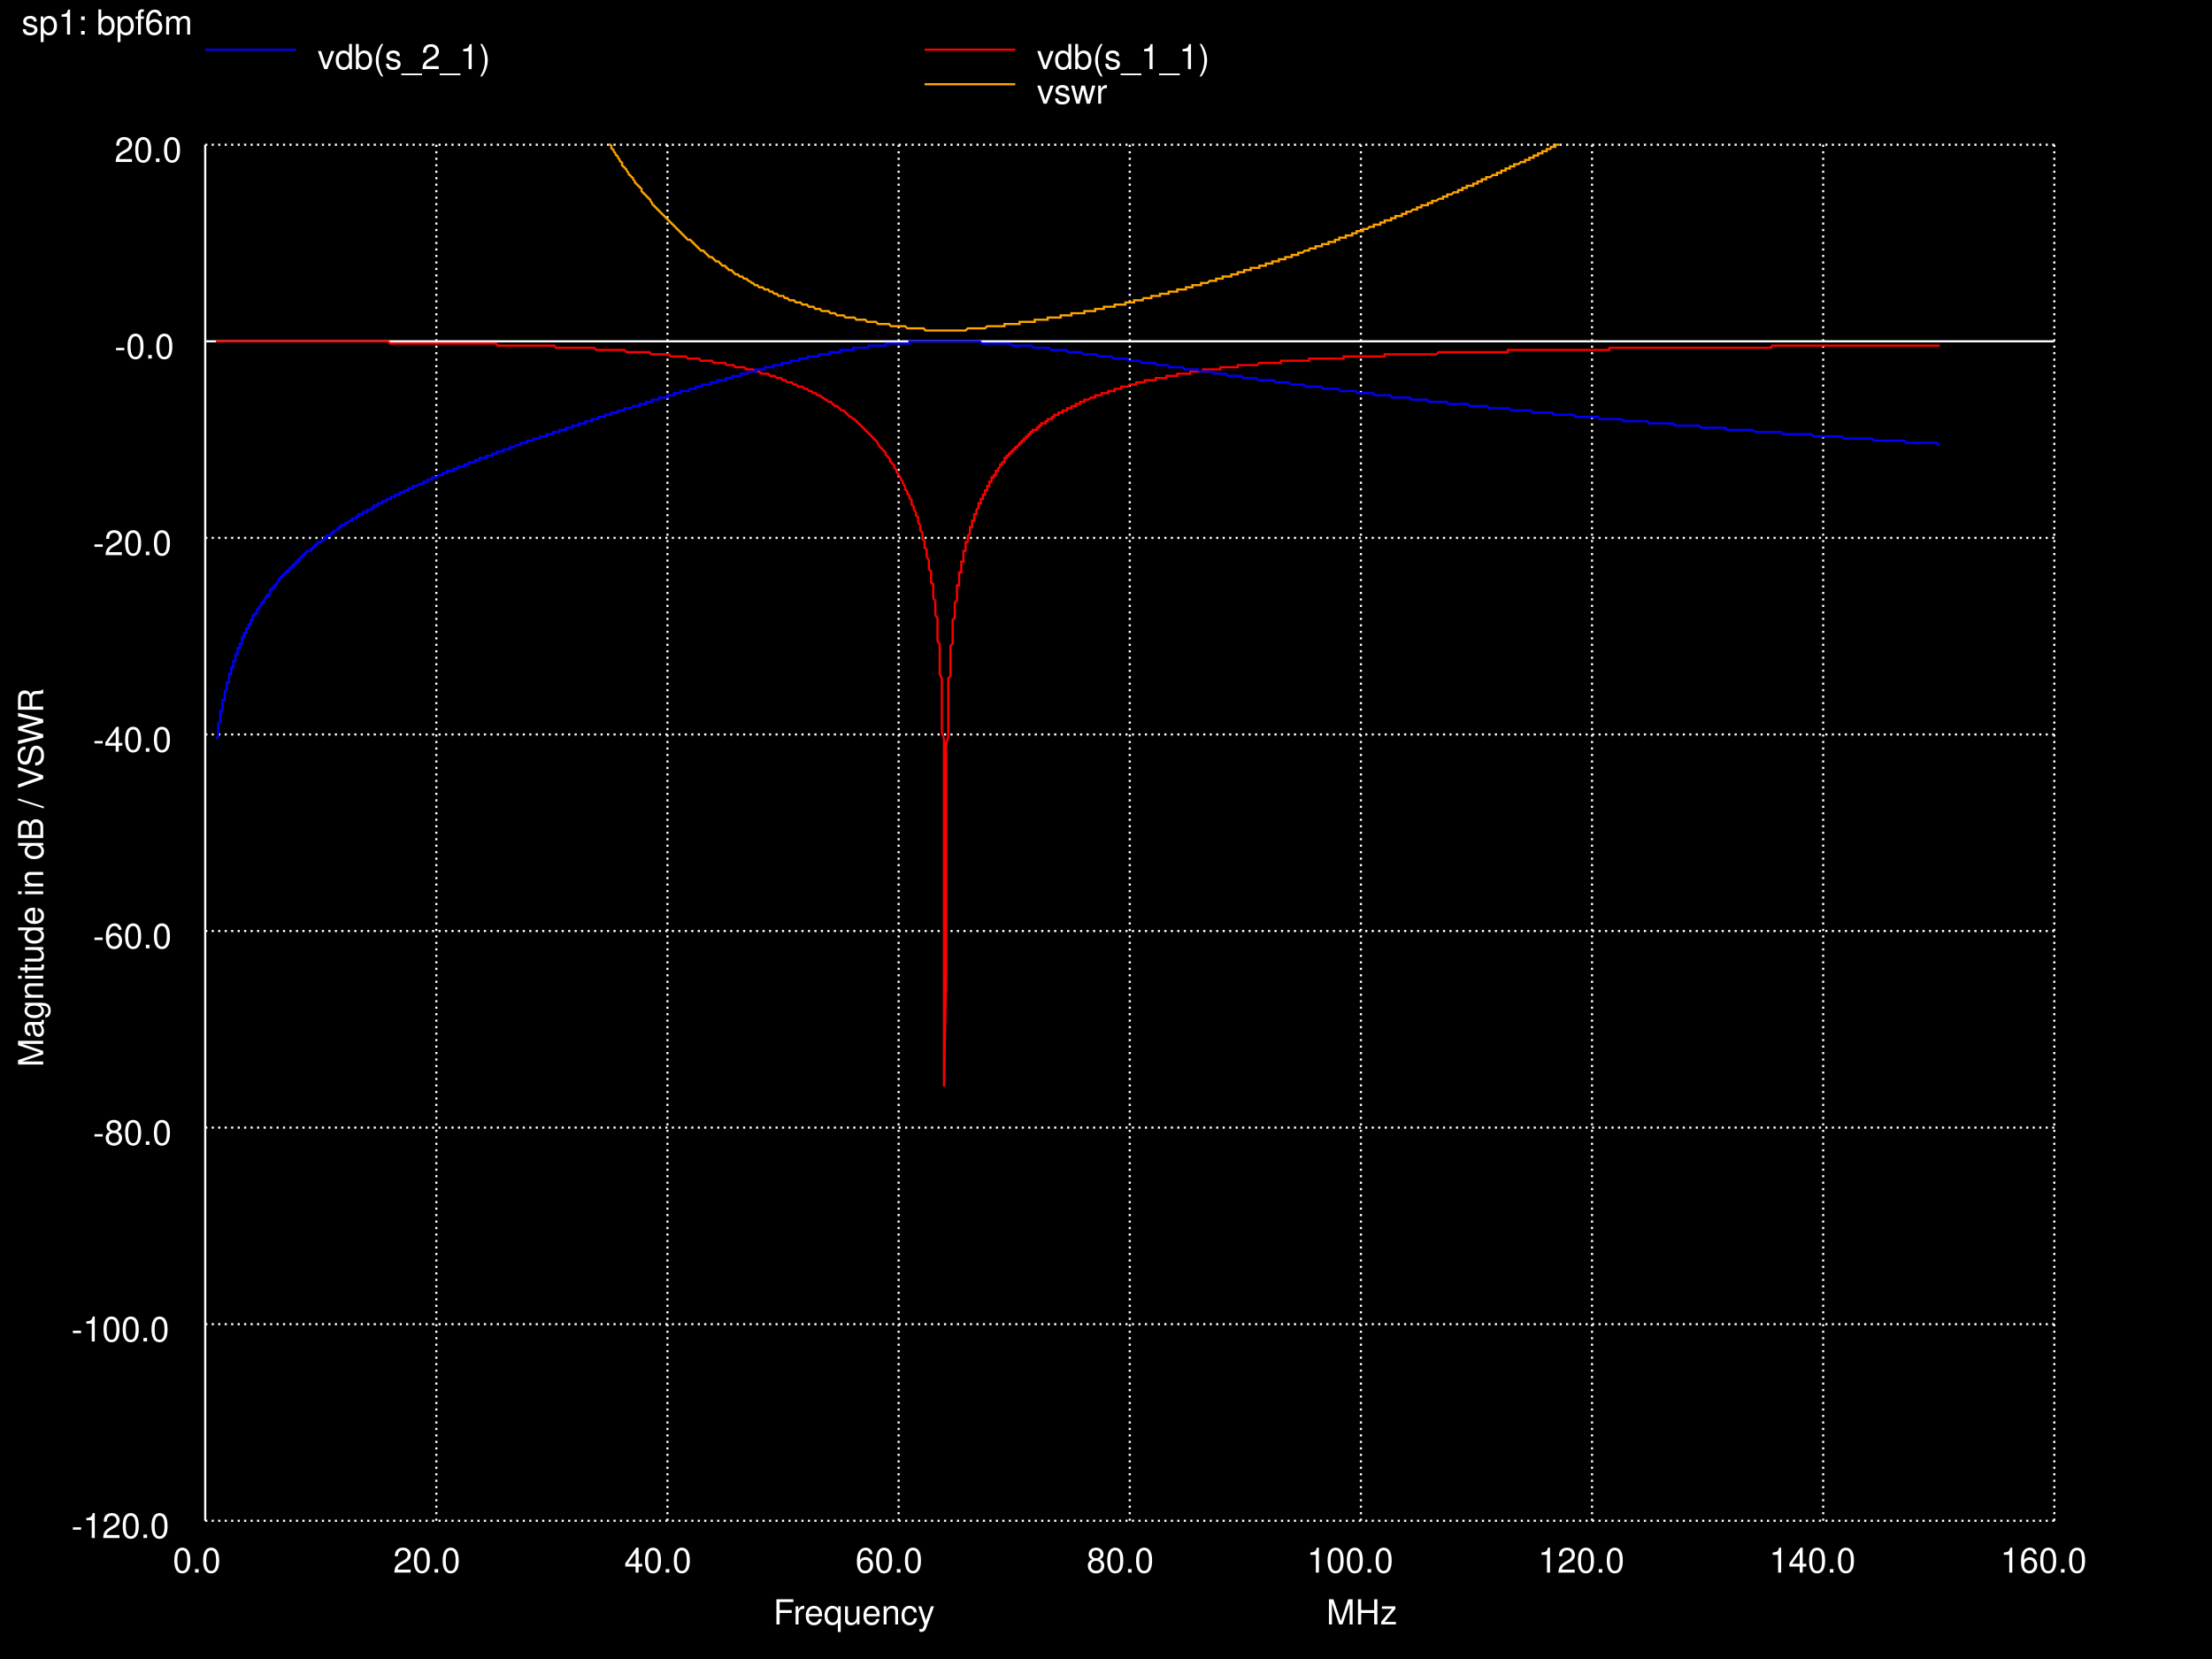
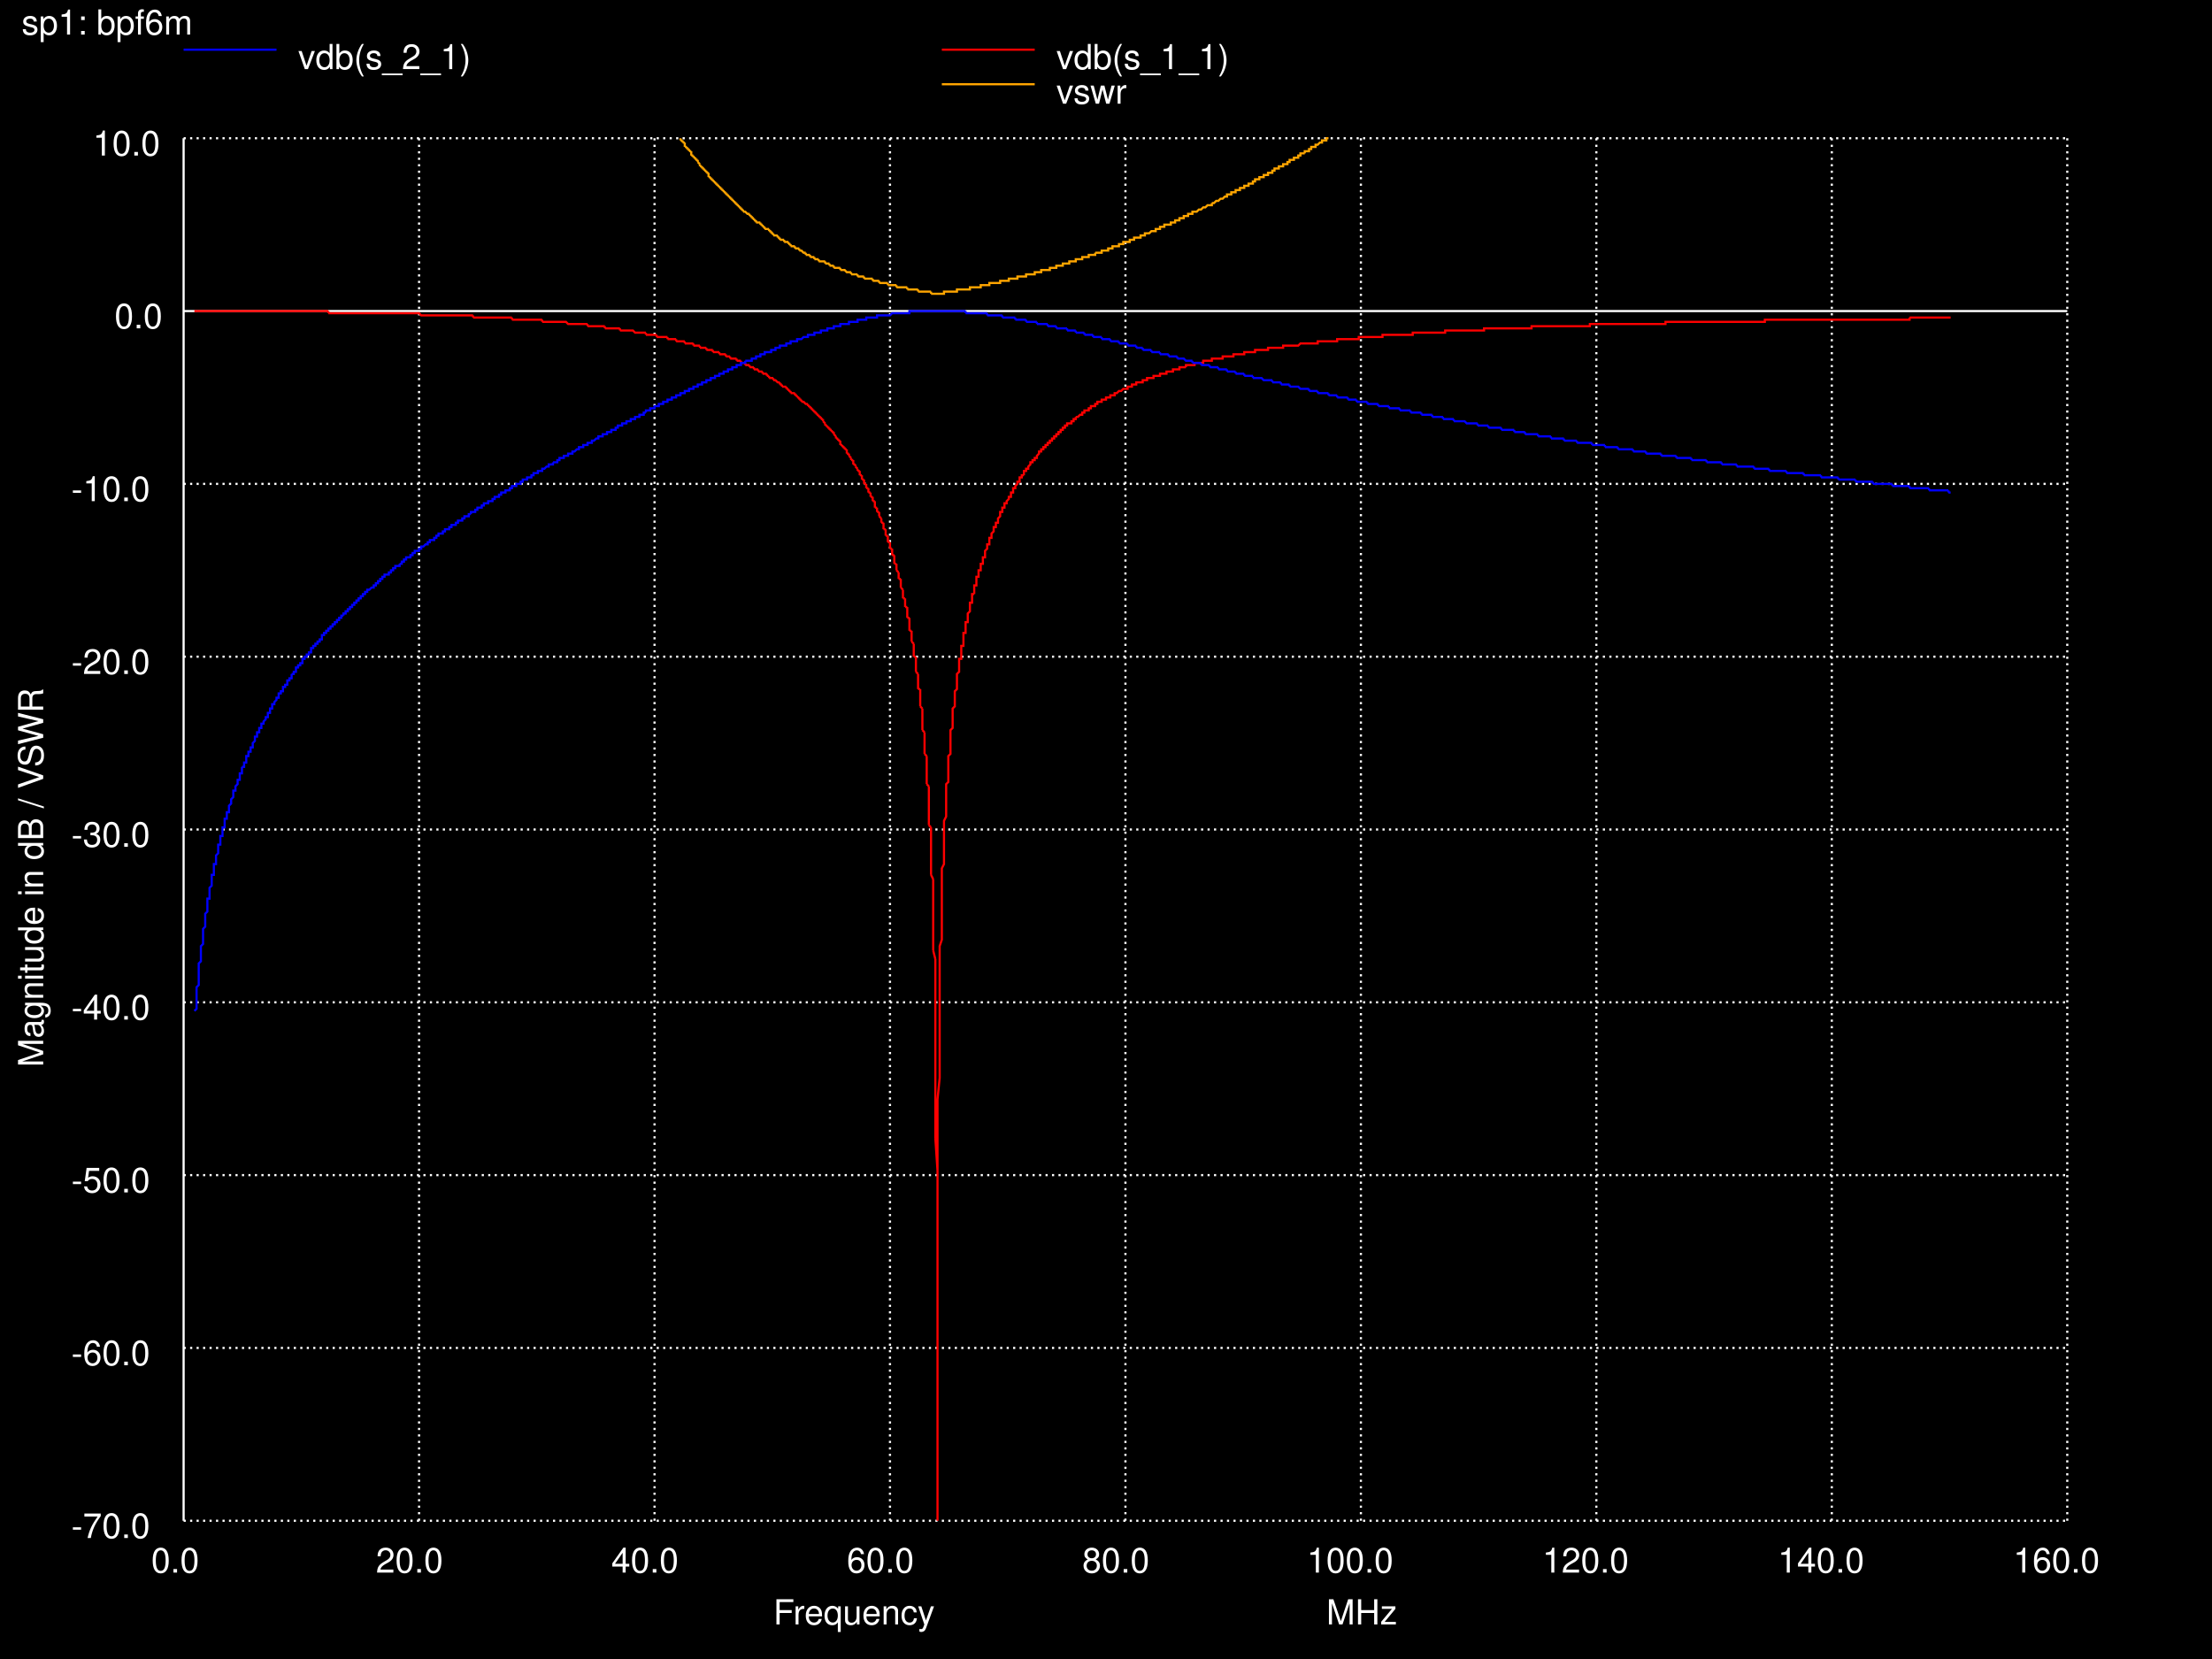
<svg xmlns="http://www.w3.org/2000/svg" version="1.1" width="100%" height="100%" viewBox="0 0 1024 768" style="fill: none; font-family: Helvetica;  font: Helvetica; ">
  <rect x="0" y="0" width="1024" height="768" fill="black" stroke="none" />
  <text stroke="none" fill="white" font-size="16" x="358" y="752">
Frequency
</text>
  <text transform="rotate(-90, 20, 494)" stroke="none" fill="white" font-size="16" x="20" y="494">
Magnitude in dB / VSWR
</text>
  <text stroke="none" fill="white" font-size="16" x="10" y="16">
sp1: bpf6m
</text>
-   <path stroke="white" d="M95 704l0 -637" />
-   <text stroke="none" fill="white" font-size="16" x="80" y="728">
+   <path stroke="white" d="M85 704l0 -640" />
+   <text stroke="none" fill="white" font-size="16" x="70" y="728">
0.0
</text>
-   <path stroke="white" stroke-dasharray="1,2" d="M202 704l0 -637" />
-   <text stroke="none" fill="white" font-size="16" x="182" y="728">
+   <path stroke="white" stroke-dasharray="1,2" d="M194 704l0 -640" />
+   <text stroke="none" fill="white" font-size="16" x="174" y="728">
20.0
</text>
-   <path stroke="white" stroke-dasharray="1,2" d="M309 704l0 -637" />
-   <text stroke="none" fill="white" font-size="16" x="289" y="728">
+   <path stroke="white" stroke-dasharray="1,2" d="M303 704l0 -640" />
+   <text stroke="none" fill="white" font-size="16" x="283" y="728">
40.0
</text>
-   <path stroke="white" stroke-dasharray="1,2" d="M416 704l0 -637" />
-   <text stroke="none" fill="white" font-size="16" x="396" y="728">
+   <path stroke="white" stroke-dasharray="1,2" d="M412 704l0 -640" />
+   <text stroke="none" fill="white" font-size="16" x="392" y="728">
60.0
</text>
-   <path stroke="white" stroke-dasharray="1,2" d="M523 704l0 -637" />
-   <text stroke="none" fill="white" font-size="16" x="503" y="728">
+   <path stroke="white" stroke-dasharray="1,2" d="M521 704l0 -640" />
+   <text stroke="none" fill="white" font-size="16" x="501" y="728">
80.0
</text>
-   <path stroke="white" stroke-dasharray="1,2" d="M630 704l0 -637" />
+   <path stroke="white" stroke-dasharray="1,2" d="M630 704l0 -640" />
  <text stroke="none" fill="white" font-size="16" x="605" y="728">
100.0
</text>
-   <path stroke="white" stroke-dasharray="1,2" d="M737 704l0 -637" />
-   <text stroke="none" fill="white" font-size="16" x="712" y="728">
+   <path stroke="white" stroke-dasharray="1,2" d="M739 704l0 -640" />
+   <text stroke="none" fill="white" font-size="16" x="714" y="728">
120.0
</text>
-   <path stroke="white" stroke-dasharray="1,2" d="M844 704l0 -637" />
-   <text stroke="none" fill="white" font-size="16" x="819" y="728">
+   <path stroke="white" stroke-dasharray="1,2" d="M848 704l0 -640" />
+   <text stroke="none" fill="white" font-size="16" x="823" y="728">
140.0
</text>
-   <path stroke="white" stroke-dasharray="1,2" d="M951 704l0 -637" />
-   <text stroke="none" fill="white" font-size="16" x="926" y="728">
+   <path stroke="white" stroke-dasharray="1,2" d="M957 704l0 -640" />
+   <text stroke="none" fill="white" font-size="16" x="932" y="728">
160.0
</text>
  <text stroke="none" fill="white" font-size="16" x="614" y="752">
MHz
</text>
-   <path stroke="white" stroke-dasharray="1,2" d="M95 704l856 0" />
+   <path stroke="white" stroke-dasharray="1,2" d="M85 704l872 0" />
  <text stroke="none" fill="white" font-size="16" x="33" y="712">
- -120.0
+ -70.0
</text>
-   <path stroke="white" stroke-dasharray="1,2" d="M95 613l856 0" />
-   <text stroke="none" fill="white" font-size="16" x="33" y="621">
- -100.0
- </text>
-   <path stroke="white" stroke-dasharray="1,2" d="M95 522l856 0" />
-   <text stroke="none" fill="white" font-size="16" x="43" y="530">
- -80.0
- </text>
-   <path stroke="white" stroke-dasharray="1,2" d="M95 431l856 0" />
-   <text stroke="none" fill="white" font-size="16" x="43" y="439">
+   <path stroke="white" stroke-dasharray="1,2" d="M85 624l872 0" />
+   <text stroke="none" fill="white" font-size="16" x="33" y="632">
-60.0
</text>
-   <path stroke="white" stroke-dasharray="1,2" d="M95 340l856 0" />
-   <text stroke="none" fill="white" font-size="16" x="43" y="348">
+   <path stroke="white" stroke-dasharray="1,2" d="M85 544l872 0" />
+   <text stroke="none" fill="white" font-size="16" x="33" y="552">
+ -50.0
+ </text>
+   <path stroke="white" stroke-dasharray="1,2" d="M85 464l872 0" />
+   <text stroke="none" fill="white" font-size="16" x="33" y="472">
-40.0
</text>
-   <path stroke="white" stroke-dasharray="1,2" d="M95 249l856 0" />
-   <text stroke="none" fill="white" font-size="16" x="43" y="257">
+   <path stroke="white" stroke-dasharray="1,2" d="M85 384l872 0" />
+   <text stroke="none" fill="white" font-size="16" x="33" y="392">
+ -30.0
+ </text>
+   <path stroke="white" stroke-dasharray="1,2" d="M85 304l872 0" />
+   <text stroke="none" fill="white" font-size="16" x="33" y="312">
-20.0
</text>
-   <path stroke="white" d="M95 158l856 0" />
-   <text stroke="none" fill="white" font-size="16" x="53" y="166">
- -0.0
+   <path stroke="white" stroke-dasharray="1,2" d="M85 224l872 0" />
+   <text stroke="none" fill="white" font-size="16" x="33" y="232">
+ -10.0
</text>
-   <path stroke="white" stroke-dasharray="1,2" d="M95 67l856 0" />
-   <text stroke="none" fill="white" font-size="16" x="53" y="75">
- 20.0
+   <path stroke="white" d="M85 144l872 0" />
+   <text stroke="none" fill="white" font-size="16" x="53" y="152">
+ 0.0
+ </text>
+   <path stroke="white" stroke-dasharray="1,2" d="M85 64l872 0" />
+   <text stroke="none" fill="white" font-size="16" x="43" y="72">
+ 10.0
</text>
  <text stroke="none" fill="white" font-size="16" x="10" y="32">
     
</text>
-   <path stroke="red" d="M428 23l42 0" />
-   <text stroke="none" fill="white" font-size="16" x="480" y="32">
+   <path stroke="red" d="M436 23l43 0" />
+   <text stroke="none" fill="white" font-size="16" x="489" y="32">
vdb(s_1_1)
</text>
-   <path stroke="red" d="M100 158l80 0M180 159l0 -1M180 159l50 0M230 160l0 -1M230 160l27 0M257 161l0 -1M257 161l18 0 1 1 13 0 1 1 11 0M301 164l0 -1M301 164l9 0M310 165l0 -1M310 165l8 0M318 166l0 -1M318 166l6 0M324 167l0 -1M324 167l6 0M330 168l0 -1" />
-   <path stroke="red" d="M330 168l6 0M336 169l0 -1M336 169l4 0M340 170l0 -1M340 170l5 0M345 171l0 -1M345 171l4 0M349 172l0 -1M349 172l3 0M352 173l0 -1M352 173l4 0M356 174l0 -1M356 174l3 0M359 175l0 -1M359 175l3 0M362 176l0 -1M362 176l2 0M364 177l0 -1" />
-   <path stroke="red" d="M364 177l3 0M367 178l0 -1M367 178l2 0M369 179l0 -1M369 179l3 0M372 180l0 -1M372 180l2 0M374 181l0 -1M374 181l2 0M376 182l0 -1M376 182l2 0M378 183l0 -1M378 183l2 0M380 184l0 -1M380 184l1 0 1 1 1 0M383 186l0 -1M383 186l2 0" />
-   <path stroke="red" d="M385 187l0 -1M385 187l1 0M386 188l0 -1M386 188l2 0M388 189l0 -1M388 189l1 0M389 190l0 -1M389 190l2 0M391 191l0 -1M391 191l1 0M392 192l0 -1M392 192l1 0M393 193l0 -1M393 193l1 0 1 1 1 0M396 195l0 -1M396 195l1 0M397 196l0 -1" />
-   <path stroke="red" d="M397 196l1 0M398 197l0 -1M398 197l1 0M399 198l0 -1M399 198l1 0M400 199l0 -1M400 199l1 0M401 200l0 -1M401 200l1 0M402 201l0 -1M402 201l1 0M403 202l0 -1M403 202l1 0M404 203l0 -1M404 203l1 0M405 204l0 -1M405 204l1 0M406 205l0 -1" />
-   <path stroke="red" d="M406 205l1 1M407 207l0 -1M407 207l1 0M408 208l0 -1M408 208l1 0M409 209l0 -1M409 209l1 0M410 211l0 -2M410 211l1 0M411 212l0 -1M411 212l1 0M412 214l0 -2M412 214l1 0M413 215l0 -1M413 215l1 0M414 217l0 -2M414 217l1 0M415 219l0 -2" />
-   <path stroke="red" d="M415 219l1 0M416 220l0 -1M416 220l1 1M417 222l0 -1M417 222l1 1M418 224l0 -1M418 224l1 1M419 227l0 -2M419 227l1 0M420 229l0 -2M420 229l1 0M421 231l0 -2M421 231l1 0M422 234l0 -3M422 234l1 0M423 236l0 -2M423 236l1 1M424 239l0 -2" />
-   <path stroke="red" d="M424 239l1 0M425 242l0 -3M425 242l1 1M426 246l0 -3M426 246l1 0M427 250l0 -4M427 250l1 0M428 254l0 -4M428 254l1 0M429 258l0 -4M429 258l1 1M430 264l0 -5M430 264l1 0M431 270l0 -6M431 270l1 0M432 277l0 -7M432 277l1 1M433 285l0 -7" />
-   <path stroke="red" d="M433 285l1 1M434 297l0 -11M434 297l1 1M435 312l0 -14M435 312l1 2M436 339l0 -25M436 339l1 3M437 503l0 -161M437 503l1 -53 0 -106 1 -3 0 -27 1 -1 0 -14 1 -1 0 -11 1 -1 0 -7 1 -1 0 -7 1 0 0 -6 1 0 0 -5 1 0 0 -5 1 0 0 -4 1 0" />
-   <path stroke="red" d="M448 251l0 -3 1 -1 0 -3 1 0 0 -3 1 0 0 -3 1 0 0 -2 1 -1 0 -2 1 0 0 -2 1 0 0 -2 1 0 0 -2 1 0 0 -2 1 0 0 -2 1 0 0 -2 1 0 0 -1 1 0 0 -2 1 0 0 -1 1 -1 0 -1 1 0 0 -1 1 0 0 -2 1 0 0 -1 1 0 0 -1 1 0 0 -1 1 0 0 -1 1 0 0 -1 1 0 0 -1" />
-   <path stroke="red" d="M471 206l1 0 0 -1 1 0 0 -1 1 0 0 -1 1 0 0 -1 1 0 0 -1 1 0 0 -1 1 0 0 -1 2 0 0 -1 1 0 0 -1 1 0 0 -1 2 0 0 -1 1 0 0 -1 2 0 0 -1 1 0 0 -1 2 0 0 -1 2 0 0 -1 2 0 0 -1 2 0 0 -1 2 0 0 -1 2 0 0 -1 2 0 0 -1 2 0 1 -1 2 0 0 -1 3 0" />
-   <path stroke="red" d="M510 183l0 -1 3 0 0 -1 3 0 0 -1 3 0 0 -1 3 0 1 -1 3 0 0 -1 4 0 0 -1 5 0 0 -1 5 0 0 -1 5 0 0 -1 6 0 0 -1 6 0 0 -1 8 0 0 -1 8 0 0 -1 9 0 1 -1 10 0 0 -1 13 0 0 -1 16 0 0 -1 19 0 0 -1 24 0 1 -1 32 0 0 -1 47 0 0 -1 75 0 0 -1" />
-   <path stroke="red" d="M820 160l78 0" />
-   <path stroke="blue" d="M95 23l42 0" />
-   <text stroke="none" fill="white" font-size="16" x="147" y="32">
+   <path stroke="red" d="M90 144l62 0M152 145l0 -1M152 145l42 0 1 1 24 0M219 147l0 -1M219 147l18 0M237 148l0 -1M237 148l14 0M251 149l0 -1M251 149l11 0 1 1 9 0M272 151l0 -1M272 151l8 0M280 152l0 -1M280 152l7 0M287 153l0 -1M287 153l6 0 1 1 5 0M299 155l0 -1" />
+   <path stroke="red" d="M299 155l5 0M304 156l0 -1M304 156l5 0M309 157l0 -1M309 157l4 0M313 158l0 -1M313 158l4 0M317 159l0 -1M317 159l4 0M321 160l0 -1M321 160l3 0M324 161l0 -1M324 161l3 0M327 162l0 -1M327 162l3 0M330 163l0 -1M330 163l3 0M333 164l0 -1" />
+   <path stroke="red" d="M333 164l3 0M336 165l0 -1M336 165l2 0M338 166l0 -1M338 166l3 0M341 167l0 -1M341 167l2 0M343 168l0 -1M343 168l2 0M345 169l0 -1M345 169l2 0M347 170l0 -1M347 170l2 0M349 171l0 -1M349 171l2 0M351 172l0 -1M351 172l2 0M353 173l0 -1" />
+   <path stroke="red" d="M353 173l2 0M355 174l0 -1M355 174l1 0M356 175l0 -1M356 175l2 0M358 176l0 -1M358 176l1 0 1 1 1 0M361 178l0 -1M361 178l1 0M362 179l0 -1M362 179l2 0M364 180l0 -1M364 180l1 0M365 181l0 -1M365 181l1 0M366 182l0 -1M366 182l2 0" />
+   <path stroke="red" d="M368 183l0 -1M368 183l1 0M369 184l0 -1M369 184l1 0M370 185l0 -1M370 185l1 0M371 186l0 -1M371 186l1 0 1 1 1 0M374 188l0 -1M374 188l1 0M375 189l0 -1M375 189l1 0M376 190l0 -1M376 190l1 0M377 191l0 -1M377 191l1 0M378 192l0 -1" />
+   <path stroke="red" d="M378 192l1 0M379 193l0 -1M379 193l1 0M380 194l0 -1M380 194l1 0M381 195l0 -1M381 195l1 1M382 197l0 -1M382 197l1 0M383 198l0 -1M383 198l1 0M384 199l0 -1M384 199l1 0M385 200l0 -1M385 200l1 0M386 201l0 -1M386 201l1 1M387 203l0 -1" />
+   <path stroke="red" d="M387 203l1 0M388 204l0 -1M388 204l1 0M389 206l0 -2M389 206l1 0M390 207l0 -1M390 207l1 0M391 208l0 -1M391 208l1 0M392 210l0 -2M392 210l1 0M393 211l0 -1M393 211l1 1M394 213l0 -1M394 213l1 0M395 215l0 -2M395 215l1 0M396 216l0 -1" />
+   <path stroke="red" d="M396 216l1 1M397 218l0 -1M397 218l1 0M398 220l0 -2M398 220l1 0M399 222l0 -2M399 222l1 0M400 224l0 -2M400 224l1 0M401 226l0 -2M401 226l1 0M402 228l0 -2M402 228l1 0M403 230l0 -2M403 230l1 0M404 232l0 -2M404 232l1 0M405 235l0 -3" />
+   <path stroke="red" d="M405 235l1 0M406 237l0 -2M406 237l1 0M407 239l0 -2M407 239l1 1M408 242l0 -2M408 242l1 0M409 245l0 -3M409 245l1 0M410 248l0 -3M410 248l1 0M411 251l0 -3M411 251l1 0M412 254l0 -3M412 254l1 0M413 257l0 -3M413 257l1 0M414 261l0 -4" />
+   <path stroke="red" d="M414 261l1 0M415 264l0 -3M415 264l1 1M416 268l0 -3M416 268l1 0M417 272l0 -4M417 272l1 1M418 277l0 -4M418 277l1 0M419 281l0 -4M419 281l1 0M420 286l0 -5M420 286l1 0M421 292l0 -6M421 292l1 0M422 297l0 -5M422 297l1 1M423 304l0 -6" />
+   <path stroke="red" d="M423 304l1 0M424 311l0 -7M424 311l1 1M425 319l0 -7M425 319l1 0M426 327l0 -8M426 327l1 1M427 338l0 -10M427 338l1 1M428 349l0 -10M428 349l1 1M429 363l0 -13M429 363l1 1M430 382l0 -18M430 382l1 1M431 405l0 -22M431 405l1 2M432 440l0 -33" />
+   <path stroke="red" d="M432 440l1 4M433 527l0 -83M433 527l1 15M434 704l0 -195 1 -10 0 -61 1 -3 0 -33 1 -2 0 -20 1 -2 0 -15 1 -1 0 -12 1 -1 0 -11 1 -1 0 -9 1 -1 0 -7 1 -1 0 -7 1 -1 0 -6 1 0 0 -6 1 0 0 -6 1 0 0 -5 1 0 0 -4 1 -1 0 -4 1 0 0 -4 1 0" />
+   <path stroke="red" d="M451 275l0 -4 1 0 0 -4 1 0 0 -3 1 0 0 -3 1 0 0 -3 1 0 0 -3 1 -1 0 -2 1 0 0 -3 1 0 0 -2 1 -1 0 -2 1 0 0 -2 1 0 0 -2 1 -1 0 -2 1 0 0 -2 1 0 0 -2 1 0 0 -1 1 -1 0 -1 1 0 0 -2 1 0 0 -2 1 0 0 -1 1 -1 0 -1 1 0 0 -2 1 0 0 -1 1 0" />
+   <path stroke="red" d="M474 220l0 -2 1 0 0 -1 1 0 0 -1 1 -1 0 -1 1 0 0 -1 1 0 0 -1 1 0 0 -1 1 -1 0 -1 1 0 0 -1 1 0 0 -1 1 0 0 -1 1 0 0 -1 1 0 0 -1 1 0 0 -1 1 0 0 -1 1 0 0 -1 1 0 0 -1 1 0 0 -1 1 0 0 -1 1 0 0 -1 1 0 0 -1 2 0 0 -1 1 0 0 -1 1 0 0 -1" />
+   <path stroke="red" d="M498 193l1 0 1 -1 1 0 0 -1 1 0 0 -1 2 0 0 -1 1 0 0 -1 2 0 0 -1 1 0 0 -1 2 0 0 -1 2 0 0 -1 2 0 0 -1 2 0 0 -1 1 0 1 -1 1 0 1 -1 2 0 0 -1 2 0 0 -1 2 0 0 -1 3 0 0 -1 2 0 0 -1 3 0 0 -1 3 0 0 -1 3 0 0 -1 3 0 0 -1 3 0 0 -1 3 0" />
+   <path stroke="red" d="M549 170l0 -1 4 0 0 -1 4 0 0 -1 4 0 0 -1 5 0 0 -1 5 0 0 -1 5 0 0 -1 5 0 0 -1 6 0 0 -1 7 0 0 -1 7 0 1 -1 8 0 0 -1 9 0 0 -1 10 0 0 -1 11 0 0 -1 14 0 0 -1 15 0 0 -1 18 0 0 -1 22 0 0 -1 27 0 0 -1 35 0 0 -1 46 0 0 -1 67 0 0 -1" />
+   <path stroke="red" d="M884 147l19 0" />
+   <path stroke="blue" d="M85 23l43 0" />
+   <text stroke="none" fill="white" font-size="16" x="138" y="32">
vdb(s_2_1)
</text>
-   <path stroke="blue" d="M100 342l1 -1 0 -6 1 -1 0 -5 1 0 0 -5 1 0 0 -4 1 -1 0 -3 1 0 0 -4 1 0 0 -3 1 0 0 -3 1 0 0 -3 1 0 0 -3 1 0 0 -2 1 0 0 -3 1 0 0 -2 1 0 0 -2 1 0 0 -2 1 0 0 -2 1 0 0 -2 1 0 0 -1 1 0 0 -2 1 0 0 -1 1 -1 0 -1 1 0 0 -1 1 -1 0 -1" />
-   <path stroke="blue" d="M123 276l1 0 0 -1 1 0 0 -2 1 0 0 -1 1 0 0 -1 1 0 0 -1 1 -1 0 -1 1 0 0 -1 1 0 0 -1 1 0 0 -1 1 0 0 -1 1 0 0 -1 1 0 0 -1 1 0 0 -1 1 0 0 -1 1 0 0 -1 1 0 0 -1 1 0 0 -1 1 0 0 -1 1 0 0 -1 2 0 0 -1 1 0 0 -1 1 0 0 -1 1 0 0 -1 2 0" />
-   <path stroke="blue" d="M149 251l0 -1 1 0 0 -1 1 0 0 -1 2 0 0 -1 1 0 0 -1 1 0 1 -1 1 0 0 -1 1 0 0 -1 2 0 0 -1 1 0 1 -1 1 0 0 -1 2 0 0 -1 1 0 0 -1 2 0 0 -1 2 0 0 -1 2 0 0 -1 1 0 0 -1 2 0 0 -1 2 0 0 -1 2 0 0 -1 2 0 0 -1 2 0 0 -1 2 0 0 -1 2 0 0 -1" />
-   <path stroke="blue" d="M187 227l2 0 0 -1 2 0 0 -1 2 0 1 -1 2 0 0 -1 2 0 0 -1 2 0 0 -1 2 0 1 -1 2 0 0 -1 2 0 0 -1 3 0 0 -1 2 0 0 -1 3 0 0 -1 2 0 0 -1 3 0 0 -1 2 0 0 -1 3 0 0 -1 3 0 0 -1 2 0 0 -1 3 0 0 -1 3 0 0 -1 2 0 1 -1 2 0 0 -1 3 0 0 -1 3 0" />
-   <path stroke="blue" d="M247 204l0 -1 3 0 0 -1 3 0 0 -1 3 0 0 -1 3 0 0 -1 3 0 0 -1 3 0 0 -1 3 0 0 -1 3 0 0 -1 3 0 0 -1 3 0 0 -1 3 0 0 -1 3 0 0 -1 3 0 0 -1 3 0 0 -1 3 0 1 -1 3 0 0 -1 3 0 0 -1 3 0 0 -1 3 0 0 -1 4 0 0 -1 3 0 0 -1 3 0 0 -1 4 0 0 -1" />
-   <path stroke="blue" d="M319 180l3 0 0 -1 3 0 0 -1 4 0 0 -1 3 0 0 -1 4 0 0 -1 3 0 0 -1 4 0 0 -1 3 0 1 -1 3 0 0 -1 4 0 0 -1 4 0 0 -1 4 0 0 -1 4 0 0 -1 4 0 0 -1 4 0 0 -1 5 0 0 -1 5 0 0 -1 5 0 0 -1 6 0 0 -1 7 0 0 -1 8 0 0 -1 11 0 0 -1 33 0M454 159l0 -1" />
-   <path stroke="blue" d="M454 159l14 0M468 160l0 -1M468 160l10 0M478 161l0 -1M478 161l8 0M486 162l0 -1M486 162l8 0M494 163l0 -1M494 163l7 0M501 164l0 -1M501 164l7 0M508 165l0 -1M508 165l7 0M515 166l0 -1M515 166l7 0M522 167l0 -1M522 167l6 0M528 168l0 -1" />
-   <path stroke="blue" d="M528 168l7 0M535 169l0 -1M535 169l6 0M541 170l0 -1M541 170l7 0M548 171l0 -1M548 171l7 0M555 172l0 -1M555 172l6 0 1 1 6 0M568 174l0 -1M568 174l7 0M575 175l0 -1M575 175l7 0M582 176l0 -1M582 176l8 0M590 177l0 -1M590 177l7 0" />
-   <path stroke="blue" d="M597 178l0 -1M597 178l7 0M604 179l0 -1M604 179l8 0M612 180l0 -1M612 180l8 0M620 181l0 -1M620 181l8 0M628 182l0 -1M628 182l8 0M636 183l0 -1M636 183l8 0M644 184l0 -1M644 184l9 0M653 185l0 -1M653 185l8 0M661 186l0 -1M661 186l9 0" />
-   <path stroke="blue" d="M670 187l0 -1M670 187l10 0M680 188l0 -1M680 188l9 0M689 189l0 -1M689 189l10 0M699 190l0 -1M699 190l10 0M709 191l0 -1M709 191l10 0M719 192l0 -1M719 192l10 0M729 193l0 -1M729 193l11 0M740 194l0 -1M740 194l11 0M751 195l0 -1" />
-   <path stroke="blue" d="M751 195l12 0M763 196l0 -1M763 196l12 0M775 197l0 -1M775 197l12 0M787 198l0 -1M787 198l12 0M799 199l0 -1M799 199l13 0M812 200l0 -1M812 200l13 0M825 201l0 -1M825 201l14 0M839 202l0 -1M839 202l14 0M853 203l0 -1M853 203l14 0" />
-   <path stroke="blue" d="M867 204l0 -1M867 204l15 0M882 205l0 -1M882 205l15 0M897 206l0 -1M897 206l1 0" />
-   <path stroke="#FFA500" d="M428 39l42 0" />
-   <text stroke="none" fill="white" font-size="16" x="480" y="48">
+   <path stroke="blue" d="M90 468l1 -1 0 -10 1 -1 0 -10 1 -1 0 -7 1 -1 0 -7 1 -1 0 -6 1 -1 0 -6 1 0 0 -5 1 -1 0 -5 1 0 0 -5 1 0 0 -4 1 -1 0 -4 1 0 0 -4 1 0 0 -4 1 0 0 -4 1 0 0 -3 1 0 0 -3 1 -1 0 -2 1 -1 0 -3 1 0 0 -2 1 -1 0 -2 1 0 0 -3 1 0 0 -3" />
+   <path stroke="blue" d="M112 355l1 0 0 -2 1 0 0 -3 1 0 0 -2 1 0 0 -2 1 0 0 -2 1 -1 0 -2 1 0 0 -2 1 0 0 -2 1 0 0 -2 1 0 0 -1 1 -1 0 -1 1 0 0 -2 1 0 0 -2 1 0 0 -2 1 0 0 -1 1 -1 0 -1 1 0 0 -2 1 0 0 -1 1 0 0 -2 1 0 0 -1 1 0 0 -2 1 0 0 -1 1 0 0 -2" />
+   <path stroke="blue" d="M135 312l1 0 0 -1 1 0 0 -2 1 0 0 -1 1 0 0 -1 1 0 0 -2 1 0 0 -1 1 0 0 -1 1 0 0 -1 1 0 0 -2 1 0 0 -1 1 0 0 -1 1 0 0 -1 1 0 0 -1 1 0 0 -2 1 0 0 -1 1 0 0 -1 1 0 0 -1 1 0 0 -1 1 0 0 -1 1 0 0 -1 1 0 0 -1 1 0 0 -1 1 0 0 -1 1 0" />
+   <path stroke="blue" d="M159 285l0 -1 1 0 0 -1 1 0 0 -1 1 0 0 -1 1 0 0 -1 1 0 0 -1 1 0 0 -1 1 0 0 -1 1 0 0 -1 1 0 0 -1 1 0 0 -1 1 0 0 -1 1 0 1 -1 1 0 0 -1 1 0 0 -1 1 0 0 -1 1 0 0 -1 1 0 0 -1 1 0 0 -1 2 0 0 -1 1 0 0 -1 1 0 0 -1 1 0 0 -1 2 0 0 -1" />
+   <path stroke="blue" d="M185 261l1 0 0 -1 1 0 0 -1 1 0 0 -1 2 0 0 -1 1 0 0 -1 1 0 0 -1 2 0 0 -1 1 0 0 -1 1 0 1 -1 1 0 0 -1 1 0 0 -1 2 0 0 -1 1 0 0 -1 1 0 0 -1 2 0 0 -1 1 0 0 -1 2 0 0 -1 1 0 0 -1 2 0 0 -1 1 0 0 -1 2 0 0 -1 1 0 0 -1 2 0 0 -1 1 0" />
+   <path stroke="blue" d="M218 238l0 -1 2 0 0 -1 1 0 0 -1 2 0 0 -1 1 0 0 -1 2 0 0 -1 2 0 0 -1 1 0 0 -1 2 0 0 -1 1 0 0 -1 2 0 0 -1 2 0 0 -1 1 0 0 -1 2 0 0 -1 2 0 0 -1 1 0 0 -1 2 0 0 -1 2 0 0 -1 1 0 0 -1 2 0 0 -1 2 0 0 -1 1 0 1 -1 1 0 0 -1 2 0 0 -1" />
+   <path stroke="blue" d="M256 214l2 0 0 -1 1 0 0 -1 2 0 0 -1 2 0 0 -1 2 0 0 -1 1 0 1 -1 1 0 0 -1 2 0 0 -1 2 0 0 -1 2 0 0 -1 1 0 1 -1 1 0 0 -1 2 0 0 -1 2 0 0 -1 2 0 0 -1 2 0 0 -1 1 0 0 -1 2 0 0 -1 2 0 0 -1 2 0 0 -1 2 0 0 -1 2 0 0 -1 2 0 0 -1 1 0" />
+   <path stroke="blue" d="M299 191l0 -1 2 0 0 -1 2 0 0 -1 2 0 0 -1 2 0 0 -1 2 0 0 -1 2 0 0 -1 2 0 0 -1 2 0 0 -1 2 0 0 -1 2 0 0 -1 2 0 0 -1 2 0 0 -1 2 0 0 -1 2 0 0 -1 2 0 0 -1 2 0 0 -1 2 0 0 -1 2 0 0 -1 2 0 0 -1 2 0 0 -1 2 0 0 -1 2 0 0 -1 2 0 0 -1" />
+   <path stroke="blue" d="M345 167l3 0 0 -1 2 0 0 -1 2 0 0 -1 2 0 0 -1 3 0 0 -1 2 0 0 -1 2 0 0 -1 3 0 0 -1 2 0 0 -1 3 0 0 -1 2 0 1 -1 2 0 0 -1 3 0 0 -1 3 0 0 -1 3 0 0 -1 3 0 0 -1 3 0 0 -1 4 0 0 -1 4 0 0 -1 4 0 0 -1 5 0 0 -1 6 0 1 -1 8 0 0 -1 26 0" />
+   <path stroke="blue" d="M447 145l0 -1M447 145l10 0M457 146l0 -1M457 146l7 0M464 147l0 -1M464 147l6 0M470 148l0 -1M470 148l5 0M475 149l0 -1M475 149l5 0M480 150l0 -1M480 150l5 0M485 151l0 -1M485 151l4 0M489 152l0 -1M489 152l5 0M494 153l0 -1M494 153l4 0" />
+   <path stroke="blue" d="M498 154l0 -1M498 154l4 0M502 155l0 -1M502 155l4 0M506 156l0 -1M506 156l4 0M510 157l0 -1M510 157l4 0M514 158l0 -1M514 158l4 0M518 159l0 -1M518 159l4 0M522 160l0 -1M522 160l4 0M526 161l0 -1M526 161l3 0M529 162l0 -1M529 162l4 0" />
+   <path stroke="blue" d="M533 163l0 -1M533 163l4 0M537 164l0 -1M537 164l4 0M541 165l0 -1M541 165l4 0M545 166l0 -1M545 166l3 0 1 1 3 0M552 168l0 -1M552 168l4 0M556 169l0 -1M556 169l4 0M560 170l0 -1M560 170l4 0M564 171l0 -1M564 171l4 0M568 172l0 -1" />
+   <path stroke="blue" d="M568 172l4 0M572 173l0 -1M572 173l4 0M576 174l0 -1M576 174l4 0M580 175l0 -1M580 175l4 0 1 1 4 0M589 177l0 -1M589 177l4 0M593 178l0 -1M593 178l4 0M597 179l0 -1M597 179l4 0 1 1 4 0M606 181l0 -1M606 181l4 0M610 182l0 -1M610 182l5 0" />
+   <path stroke="blue" d="M615 183l0 -1M615 183l4 0M619 184l0 -1M619 184l5 0M624 185l0 -1M624 185l4 0M628 186l0 -1M628 186l5 0M633 187l0 -1M633 187l5 0M638 188l0 -1M638 188l5 0M643 189l0 -1M643 189l5 0M648 190l0 -1M648 190l5 0M653 191l0 -1M653 191l5 0" />
+   <path stroke="blue" d="M658 192l0 -1M658 192l5 0M663 193l0 -1M663 193l5 0M668 194l0 -1M668 194l5 0M673 195l0 -1M673 195l5 0 1 1 5 0M684 197l0 -1M684 197l5 0M689 198l0 -1M689 198l6 0M695 199l0 -1M695 199l6 0M701 200l0 -1M701 200l5 0M706 201l0 -1" />
+   <path stroke="blue" d="M706 201l6 0M712 202l0 -1M712 202l6 0M718 203l0 -1M718 203l6 0M724 204l0 -1M724 204l6 0M730 205l0 -1M730 205l7 0M737 206l0 -1M737 206l6 0M743 207l0 -1M743 207l6 0M749 208l0 -1M749 208l7 0M756 209l0 -1M756 209l6 0M762 210l0 -1" />
+   <path stroke="blue" d="M762 210l7 0M769 211l0 -1M769 211l7 0M776 212l0 -1M776 212l7 0M783 213l0 -1M783 213l7 0M790 214l0 -1M790 214l7 0M797 215l0 -1M797 215l7 0M804 216l0 -1M804 216l8 0M812 217l0 -1M812 217l7 0M819 218l0 -1M819 218l8 0M827 219l0 -1" />
+   <path stroke="blue" d="M827 219l8 0M835 220l0 -1M835 220l8 0M843 221l0 -1M843 221l8 0M851 222l0 -1M851 222l8 0M859 223l0 -1M859 223l8 0M867 224l0 -1M867 224l9 0M876 225l0 -1M876 225l8 0M884 226l0 -1M884 226l9 0M893 227l0 -1M893 227l9 0M902 228l0 -1" />
+   <path stroke="blue" d="M902 228l1 0" />
+   <path stroke="#FFA500" d="M436 39l43 0" />
+   <text stroke="none" fill="white" font-size="16" x="489" y="48">
vswr
</text>
-   <path stroke="#FFA500" d="M282 67l1 0M283 69l0 -2M283 69l1 0M284 70l0 -1M284 70l1 1M285 72l0 -1M285 72l1 0M286 73l0 -1M286 73l1 1M287 75l0 -1M287 75l1 0M288 77l0 -2M288 77l1 0M289 78l0 -1M289 78l1 0M290 79l0 -1M290 79l1 1M291 81l0 -1M291 81l1 0" />
-   <path stroke="#FFA500" d="M292 82l0 -1M292 82l1 0M293 83l0 -1M293 83l1 1M294 85l0 -1M294 85l1 0M295 86l0 -1M295 86l1 0M296 87l0 -1M296 87l1 0M297 89l0 -2M297 89l1 0M298 90l0 -1M298 90l1 0M299 91l0 -1M299 91l1 0M300 92l0 -1M300 92l1 0M301 93l0 -1" />
-   <path stroke="#FFA500" d="M301 93l1 1M302 95l0 -1M302 95l1 0M303 96l0 -1M303 96l1 0M304 97l0 -1M304 97l1 0M305 98l0 -1M305 98l1 0M306 99l0 -1M306 99l1 0M307 100l0 -1M307 100l1 0M308 101l0 -1M308 101l1 0M309 102l0 -1M309 102l1 0M310 103l0 -1M310 103l1 0" />
-   <path stroke="#FFA500" d="M311 104l0 -1M311 104l1 0M312 105l0 -1M312 105l1 0M313 106l0 -1M313 106l1 0M314 107l0 -1M314 107l1 0M315 108l0 -1M315 108l1 0M316 109l0 -1M316 109l1 0M317 110l0 -1M317 110l1 0M318 111l0 -1M318 111l2 0M320 112l0 -1M320 112l1 0" />
-   <path stroke="#FFA500" d="M321 113l0 -1M321 113l1 0M322 114l0 -1M322 114l1 0M323 115l0 -1M323 115l1 0M324 116l0 -1M324 116l2 0M326 117l0 -1M326 117l1 0M327 118l0 -1M327 118l1 0M328 119l0 -1M328 119l2 0M330 120l0 -1M330 120l1 0M331 121l0 -1M331 121l2 0" />
-   <path stroke="#FFA500" d="M333 122l0 -1M333 122l1 0M334 123l0 -1M334 123l2 0M336 124l0 -1M336 124l1 0M337 125l0 -1M337 125l2 0M339 126l0 -1M339 126l1 0M340 127l0 -1M340 127l2 0M342 128l0 -1M342 128l2 0M344 129l0 -1M344 129l2 0M346 130l0 -1M346 130l1 0" />
-   <path stroke="#FFA500" d="M347 130l1 1 1 0M349 132l0 -1M349 132l2 0M351 133l0 -1M351 133l2 0 1 1 2 0M356 135l0 -1M356 135l2 0M358 136l0 -1M358 136l2 0M360 137l0 -1M360 137l3 0M363 138l0 -1M363 138l2 0M365 139l0 -1M365 139l3 0M368 140l0 -1M368 140l3 0" />
-   <path stroke="#FFA500" d="M371 141l0 -1M371 141l3 0M374 142l0 -1M374 142l3 0M377 143l0 -1M377 143l3 0M380 144l0 -1M380 144l4 0M384 145l0 -1M384 145l3 0M387 146l0 -1M387 146l4 0M391 147l0 -1M391 147l5 0M396 148l0 -1M396 148l5 0M401 149l0 -1M401 149l5 0" />
-   <path stroke="#FFA500" d="M406 150l0 -1M406 150l6 0M412 151l0 -1M412 151l7 0 1 1 8 0M428 153l0 -1M428 153l19 0 1 -1 8 0 1 -1 8 0 0 -1 7 0 0 -1 7 0 0 -1 6 0 0 -1 6 0 0 -1 5 0 0 -1 6 0 0 -1 5 0 0 -1 4 0 0 -1 5 0 0 -1 5 0 0 -1 4 0 0 -1 4 0 0 -1" />
-   <path stroke="#FFA500" d="M529 138l4 0 0 -1 4 0 0 -1 4 0 0 -1 4 0 0 -1 4 0 0 -1 3 0 0 -1 4 0 0 -1 3 0 1 -1 3 0 0 -1 3 0 0 -1 4 0 0 -1 3 0 0 -1 3 0 0 -1 3 0 0 -1 4 0 0 -1 3 0 0 -1 3 0 0 -1 3 0 0 -1 3 0 0 -1 3 0 0 -1 3 0 0 -1 2 0 1 -1 2 0 0 -1" />
-   <path stroke="#FFA500" d="M606 115l3 0 0 -1 3 0 0 -1 3 0 0 -1 3 0 0 -1 2 0 0 -1 3 0 0 -1 3 0 0 -1 2 0 0 -1 3 0 0 -1 2 0 1 -1 2 0 0 -1 3 0 0 -1 2 0 0 -1 3 0 0 -1 2 0 0 -1 3 0 0 -1 2 0 0 -1 2 0 1 -1 2 0 0 -1 2 0 0 -1 3 0 0 -1 2 0 0 -1 2 0 1 -1" />
-   <path stroke="#FFA500" d="M666 92l2 0 0 -1 2 0 0 -1 2 0 1 -1 2 0 0 -1 2 0 0 -1 2 0 0 -1 3 0 0 -1 2 0 0 -1 2 0 0 -1 2 0 0 -1 2 0 1 -1 2 0 0 -1 2 0 0 -1 2 0 0 -1 2 0 0 -1 2 0 0 -1 2 0 1 -1 2 0 0 -1 2 0 0 -1 2 0 0 -1 2 0 0 -1 2 0 0 -1 2 0 0 -1 2 0" />
-   <path stroke="#FFA500" d="M718 69l0 -1 2 0 0 -1 2 0" />
+   <path stroke="#FFA500" d="M315 65l0 -1M315 65l1 0M316 66l0 -1M316 66l1 0M317 68l0 -2M317 68l1 0M318 69l0 -1M318 69l1 0M319 70l0 -1M319 70l1 0M320 72l0 -2M320 72l1 0M321 73l0 -1M321 73l1 0M322 74l0 -1M322 74l1 0M323 75l0 -1M323 75l1 1M324 77l0 -1" />
+   <path stroke="#FFA500" d="M324 77l1 0M325 78l0 -1M325 78l1 0M326 79l0 -1M326 79l1 0M327 80l0 -1M327 80l1 0M328 82l0 -2M328 82l1 0M329 83l0 -1M329 83l1 0M330 84l0 -1M330 84l1 0M331 85l0 -1M331 85l1 0M332 86l0 -1M332 86l1 0M333 87l0 -1M333 87l1 0" />
+   <path stroke="#FFA500" d="M334 88l0 -1M334 88l1 0M335 89l0 -1M335 89l1 0M336 90l0 -1M336 90l1 0M337 91l0 -1M337 91l1 0M338 92l0 -1M338 92l1 0M339 93l0 -1M339 93l1 0M340 94l0 -1M340 94l1 0M341 95l0 -1M341 95l1 0M342 96l0 -1M342 96l1 0M343 97l0 -1" />
+   <path stroke="#FFA500" d="M343 97l1 0M344 98l0 -1M344 98l1 0 1 1 1 0M347 100l0 -1M347 100l1 0M348 101l0 -1M348 101l1 0M349 102l0 -1M349 102l1 0M350 103l0 -1M350 103l2 0M352 104l0 -1M352 104l1 0M353 105l0 -1M353 105l1 0M354 106l0 -1M354 106l2 0" />
+   <path stroke="#FFA500" d="M356 107l0 -1M356 107l1 0M357 108l0 -1M357 108l1 0M358 109l0 -1M358 109l2 0M360 110l0 -1M360 110l1 0M361 111l0 -1M361 111l2 0M363 112l0 -1M363 112l2 0M365 113l0 -1M365 113l1 0M366 114l0 -1M366 114l2 0M368 115l0 -1M368 115l2 0" />
+   <path stroke="#FFA500" d="M370 116l0 -1M370 116l1 0 1 1 1 0M373 118l0 -1M373 118l2 0M375 119l0 -1M375 119l2 0M377 120l0 -1M377 120l2 0M379 121l0 -1M379 121l3 0M382 122l0 -1M382 122l2 0M384 123l0 -1M384 123l2 0M386 124l0 -1M386 124l3 0M389 125l0 -1" />
+   <path stroke="#FFA500" d="M389 125l2 0 1 1 2 0M394 127l0 -1M394 127l3 0M397 128l0 -1M397 128l3 0M400 129l0 -1M400 129l4 0M404 130l0 -1M404 130l3 0M407 131l0 -1M407 131l4 0M411 132l0 -1M411 132l4 0M415 133l0 -1M415 133l5 0M420 134l0 -1M420 134l5 0" />
+   <path stroke="#FFA500" d="M425 135l0 -1M425 135l6 0M431 136l0 -1M431 136l6 0 0 -1 6 0 0 -1 6 0 0 -1 5 0 0 -1 4 0 0 -1 5 0 0 -1 4 0 0 -1 4 0 0 -1 4 0 0 -1 4 0 0 -1 3 0 0 -1 4 0 0 -1 3 0 0 -1 3 0 0 -1 3 0 0 -1 3 0 0 -1 3 0 0 -1 3 0 0 -1 3 0 0 -1" />
+   <path stroke="#FFA500" d="M507 117l3 0 0 -1 3 0 0 -1 2 0 0 -1 3 0 0 -1 2 0 0 -1 3 0 0 -1 2 0 0 -1 3 0 0 -1 2 0 0 -1 2 0 1 -1 2 0 0 -1 2 0 0 -1 2 0 0 -1 3 0 0 -1 2 0 0 -1 2 0 0 -1 2 0 0 -1 2 0 0 -1 2 0 0 -1 2 0 1 -1 1 0 1 -1 1 0 1 -1 2 0 0 -1" />
+   <path stroke="#FFA500" d="M561 94l1 0 1 -1 1 0 1 -1 1 0 1 -1 1 0 0 -1 2 0 0 -1 2 0 0 -1 2 0 0 -1 2 0 0 -1 2 0 0 -1 2 0 0 -1 1 0 0 -1 2 0 0 -1 2 0 0 -1 2 0 0 -1 2 0 0 -1 1 0 0 -1 2 0 0 -1 2 0 0 -1 2 0 0 -1 1 0 0 -1 2 0 0 -1 2 0 0 -1 1 0 0 -1 2 0" />
+   <path stroke="#FFA500" d="M604 71l0 -1 2 0 0 -1 1 0 0 -1 2 0 0 -1 1 0 1 -1 1 0 0 -1 2 0 0 -1 1 0" />
</svg>
